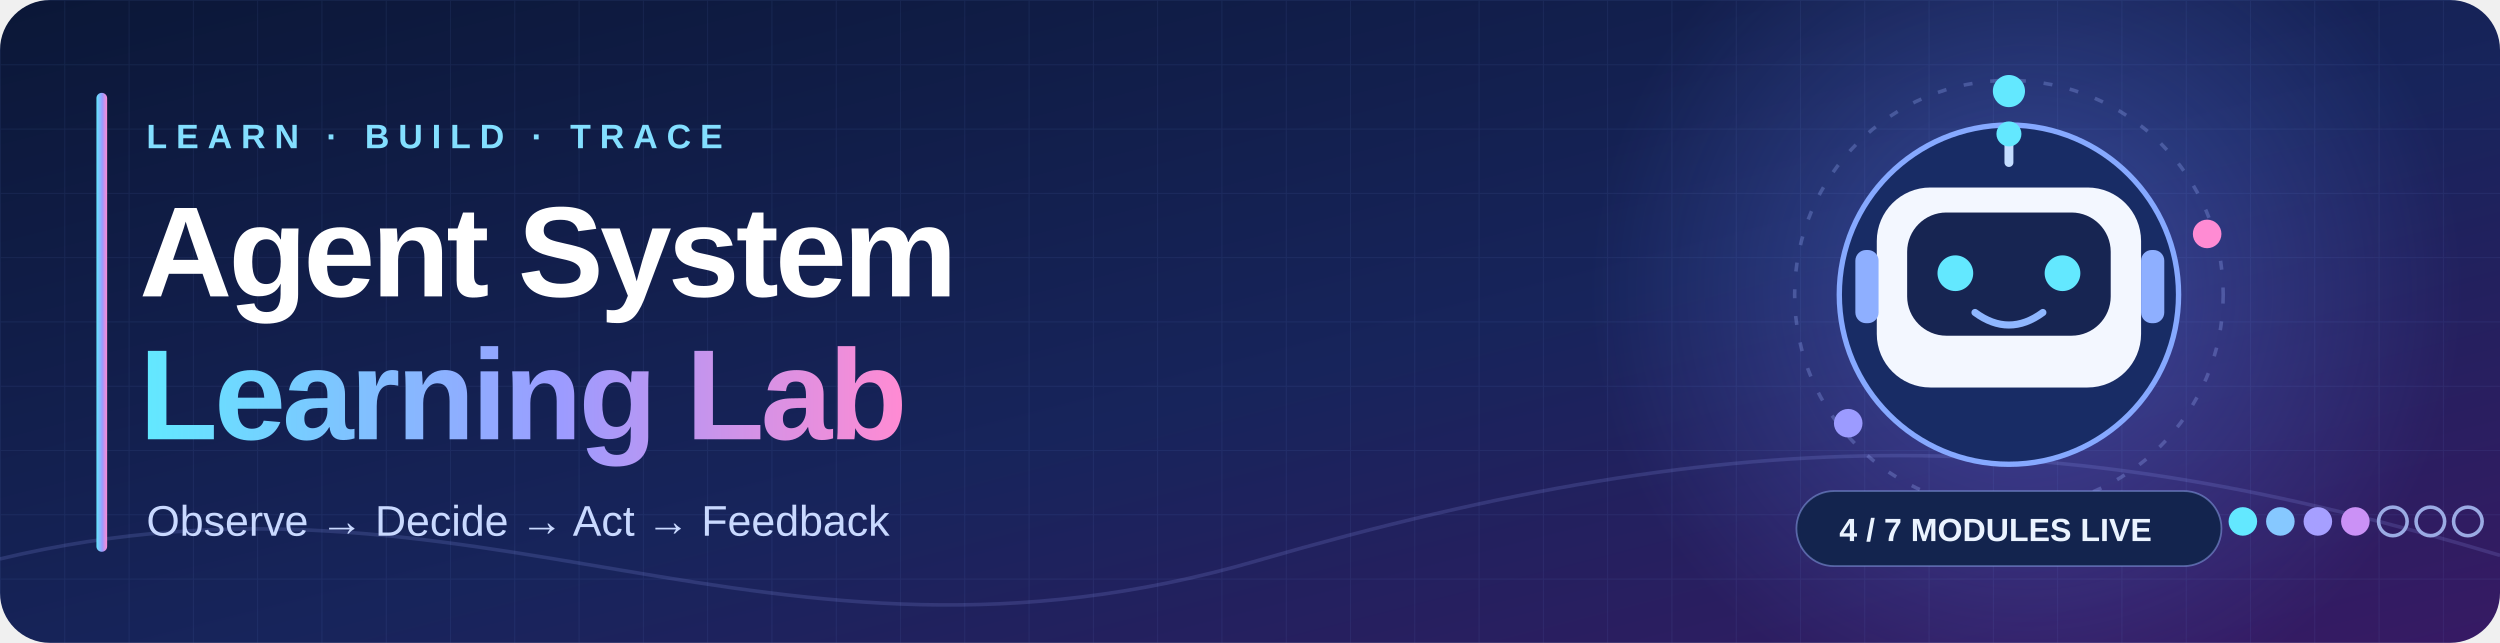
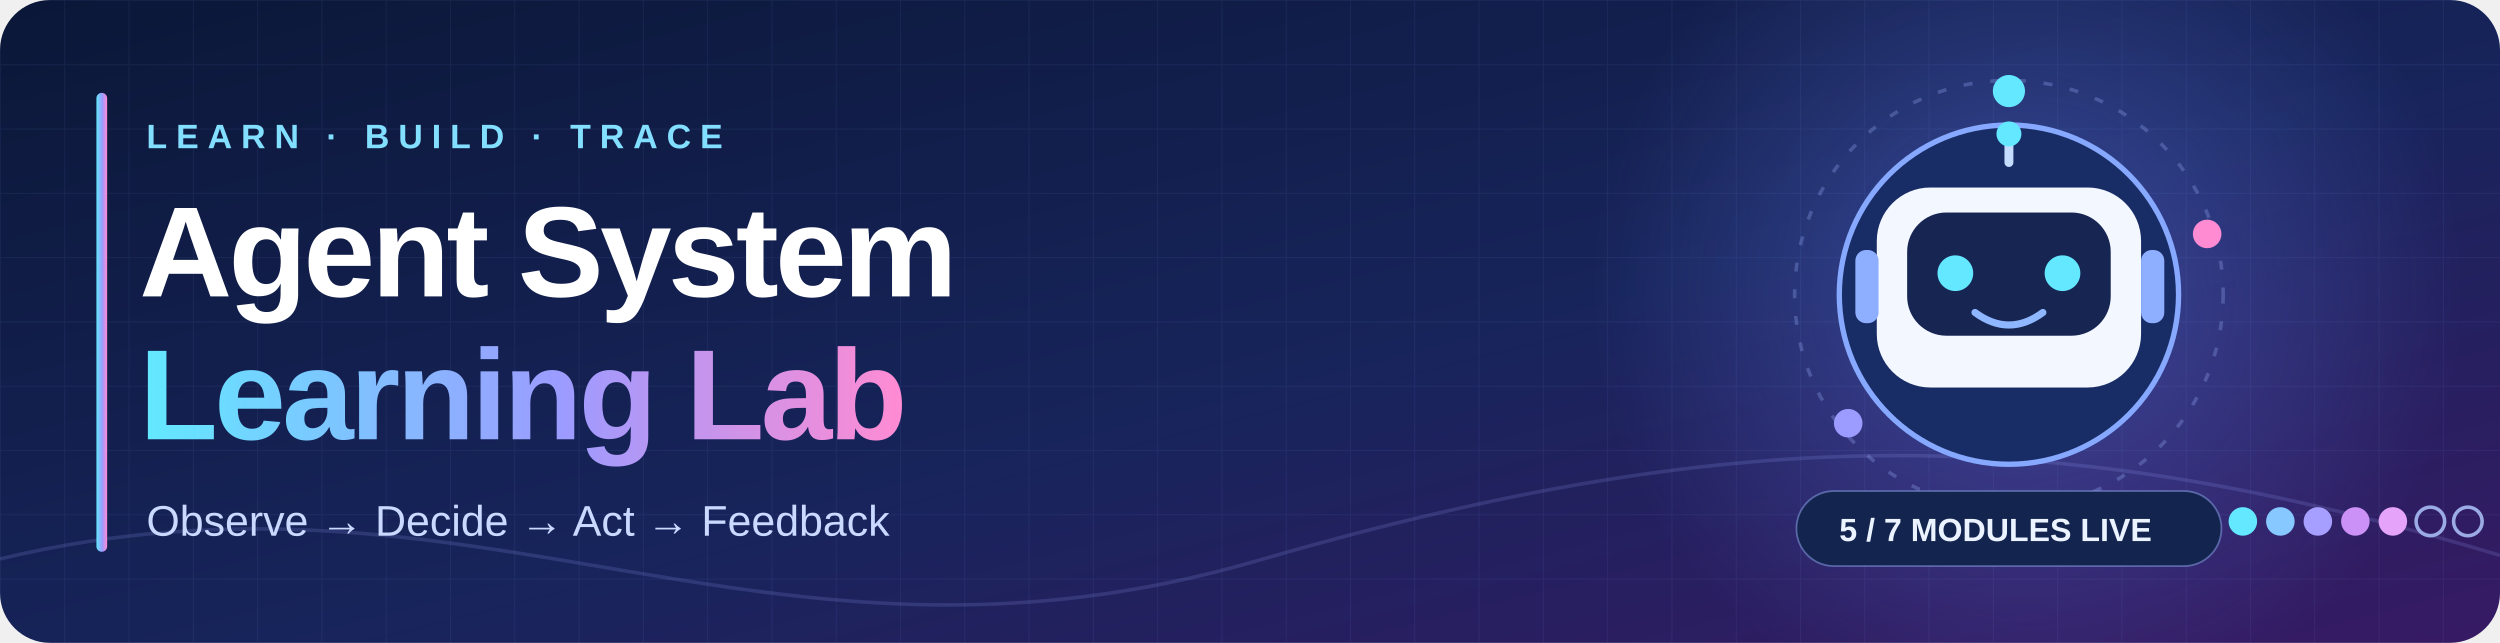
<svg xmlns="http://www.w3.org/2000/svg" width="1400" height="360" viewBox="0 0 1400 360" role="img" aria-labelledby="title desc">
  <defs>
    <linearGradient id="background" x1="0" y1="0" x2="1" y2="1">
      <stop offset="0" stop-color="#0b1737" />
      <stop offset="0.55" stop-color="#17245b" />
      <stop offset="1" stop-color="#371a64" />
    </linearGradient>
    <linearGradient id="accent" x1="0" y1="0" x2="1" y2="0">
      <stop offset="0" stop-color="#63e8ff" />
      <stop offset="0.55" stop-color="#9c9bff" />
      <stop offset="1" stop-color="#ff8bd3" />
    </linearGradient>
    <radialGradient id="halo">
      <stop offset="0" stop-color="#7088ff" stop-opacity="0.38" />
      <stop offset="1" stop-color="#7088ff" stop-opacity="0" />
    </radialGradient>
    <pattern id="grid" width="36" height="36" patternUnits="userSpaceOnUse">
      <path d="M36 0H0V36" fill="none" stroke="#86a7ff" stroke-opacity="0.08" stroke-width="1" />
    </pattern>
  </defs>
  <rect width="1400" height="360" rx="28" fill="url(#background)" />
  <rect width="1400" height="360" rx="28" fill="url(#grid)" />
  <circle cx="1135" cy="163" r="245" fill="url(#halo)" />
  <path d="M0 313C267 249 429 394 704 314S1157 238 1400 311" fill="none" stroke="#9da8ff" stroke-opacity="0.17" stroke-width="2" />
  <rect x="54" y="52" width="6" height="257" rx="3" fill="url(#accent)" />
  <text x="82" y="83" fill="#83dfff" font-family="Arial, Helvetica, sans-serif" font-size="19" font-weight="700" letter-spacing="5">LEARN  ·  BUILD  ·  TRACE</text>
  <text x="78" y="166" fill="#ffffff" font-family="Arial, Helvetica, sans-serif" font-size="72" font-weight="800" letter-spacing="-2">Agent System</text>
  <text x="78" y="246" fill="url(#accent)" font-family="Arial, Helvetica, sans-serif" font-size="72" font-weight="800" letter-spacing="-2">Learning Lab</text>
  <text x="82" y="300" fill="#c9d9ff" font-family="Arial, Helvetica, sans-serif" font-size="24">Observe  →  Decide  →  Act  →  Feedback</text>
  <circle cx="1125" cy="165" r="120" fill="none" stroke="#9db5ff" stroke-opacity="0.28" stroke-width="2" stroke-dasharray="5 10" />
  <circle cx="1125" cy="165" r="95" fill="#182c65" stroke="#86a9ff" stroke-width="3" />
  <circle cx="1125" cy="51" r="9" fill="#63e8ff" />
  <circle cx="1236" cy="131" r="8" fill="#ff8bd3" />
  <circle cx="1035" cy="237" r="8" fill="#9c9bff" />
  <path d="M1125 91V80" stroke="#c4ddff" stroke-width="5" stroke-linecap="round" />
  <circle cx="1125" cy="75" r="7" fill="#63e8ff" />
  <rect x="1051" y="105" width="148" height="112" rx="30" fill="#f3f7ff" />
  <rect x="1068" y="119" width="114" height="69" rx="22" fill="#172552" />
  <circle cx="1095" cy="153" r="10" fill="#63e8ff" />
  <circle cx="1155" cy="153" r="10" fill="#63e8ff" />
  <path d="M1106 175Q1125 189 1144 175" fill="none" stroke="#8fb7ff" stroke-width="4" stroke-linecap="round" />
  <rect x="1039" y="140" width="13" height="41" rx="6" fill="#8eafff" />
  <rect x="1199" y="140" width="13" height="41" rx="6" fill="#8eafff" />
  <rect x="1006" y="275" width="238" height="42" rx="21" fill="#13244e" stroke="#91a8f0" stroke-opacity="0.5" />
-   <text x="1030" y="303" fill="#eaf3ff" font-family="Arial, Helvetica, sans-serif" font-size="18" font-weight="700">4 / 7 MODULES LIVE</text>
+   <text x="1030" y="303" fill="#eaf3ff" font-family="Arial, Helvetica, sans-serif" font-size="18" font-weight="700">5 / 7 MODULES LIVE</text>
  <g transform="translate(1256 292)">
    <circle cx="0" cy="0" r="8" fill="#63e8ff" />
    <circle cx="21" cy="0" r="8" fill="#86c8ff" />
    <circle cx="42" cy="0" r="8" fill="#a69fff" />
    <circle cx="63" cy="0" r="8" fill="#cb91f6" />
-     <circle cx="84" cy="0" r="8" fill="none" stroke="#9babe4" stroke-width="2" />
+     <circle cx="84" cy="0" r="8" fill="#e5a3fa" />
    <circle cx="105" cy="0" r="8" fill="none" stroke="#9babe4" stroke-width="2" />
    <circle cx="126" cy="0" r="8" fill="none" stroke="#9babe4" stroke-width="2" />
  </g>
</svg>
